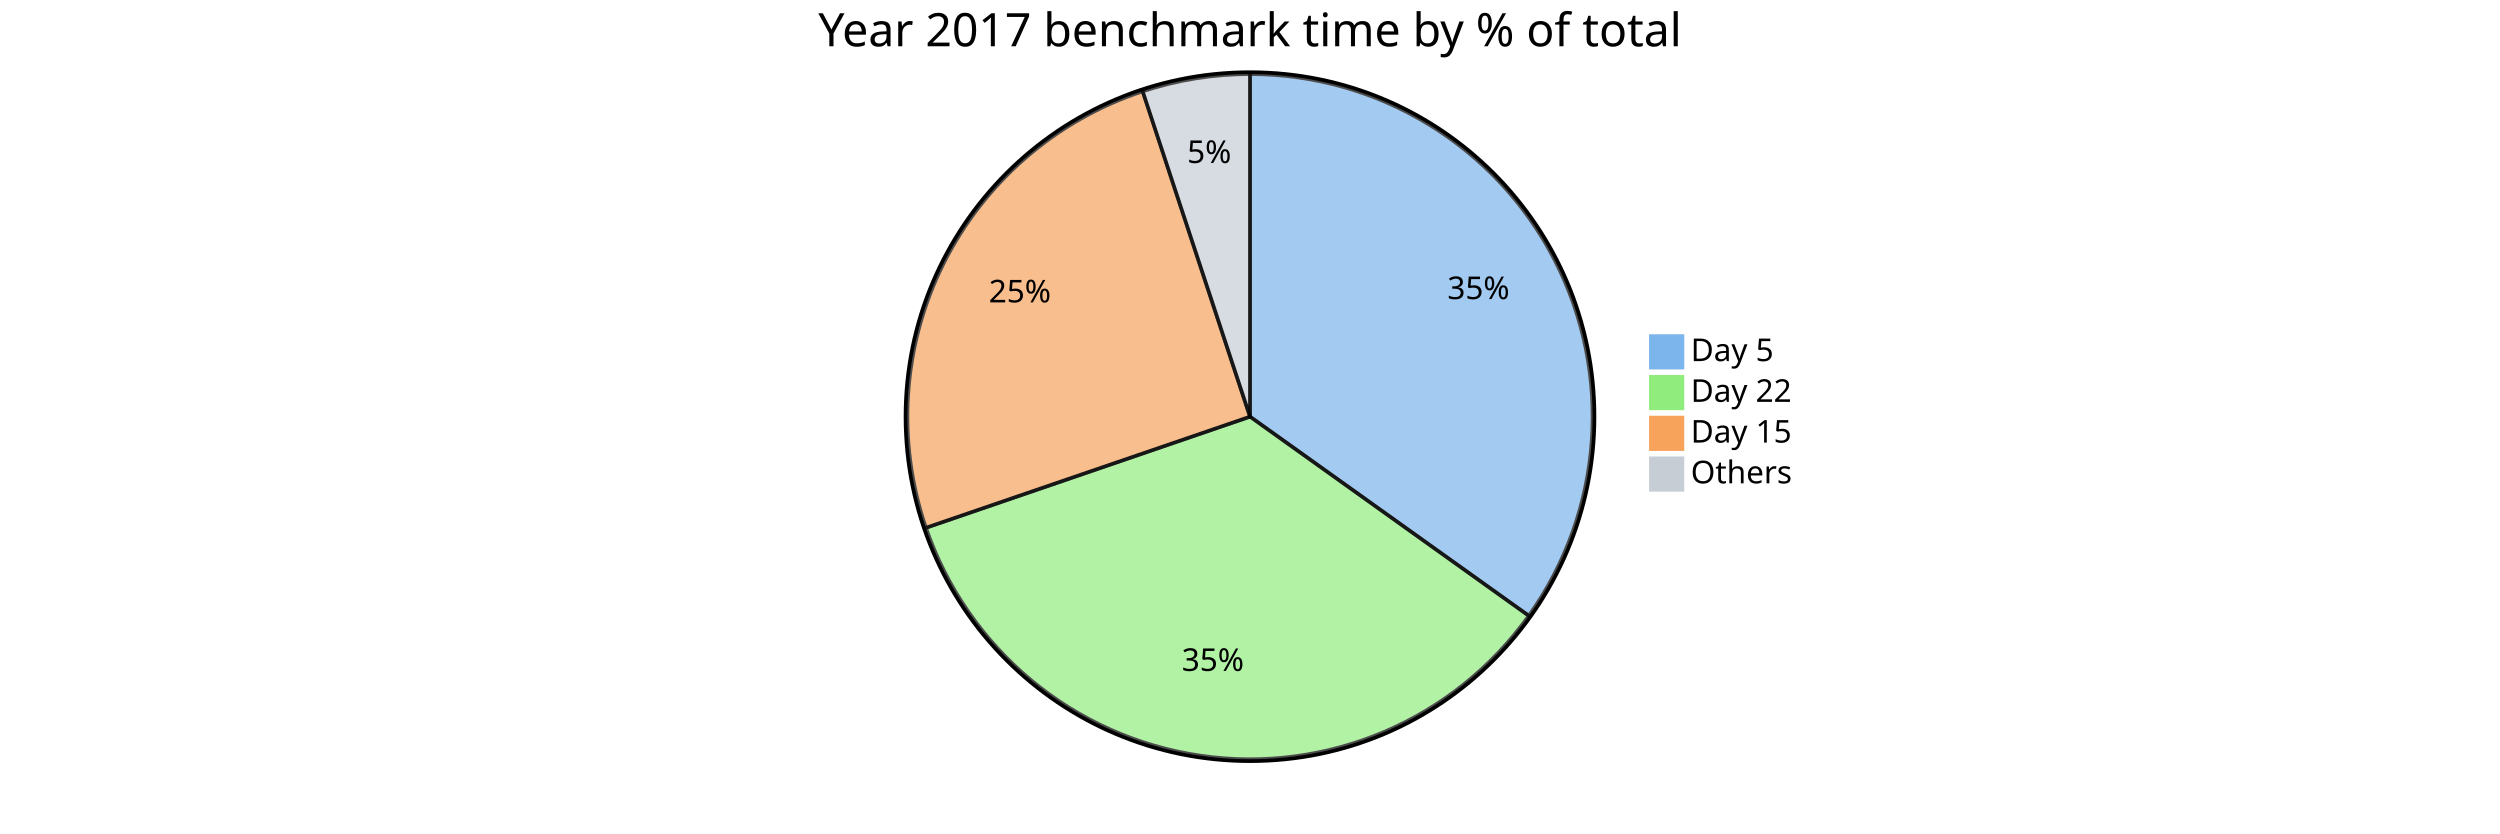
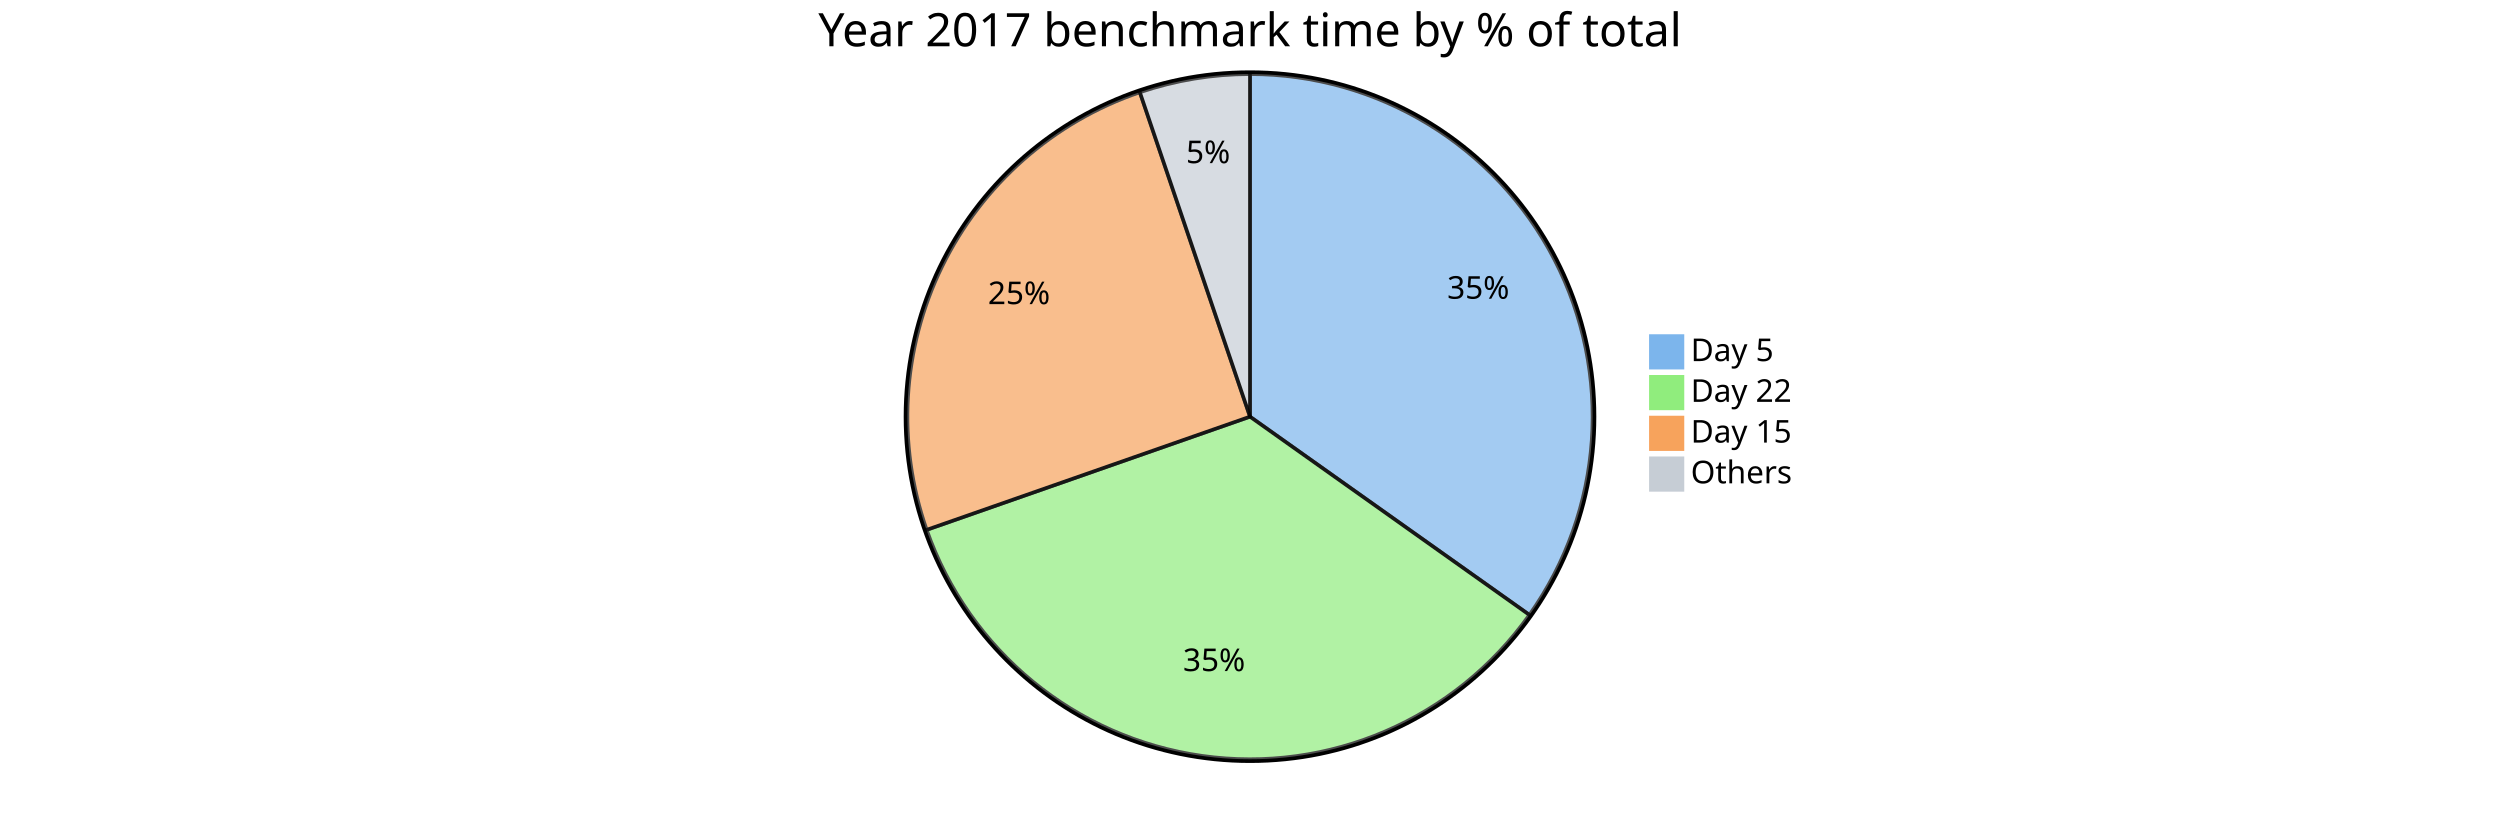
<svg xmlns="http://www.w3.org/2000/svg" viewBox="0 0 1350 450" preserveAspectRatio="xMidYMin">
  <style>
		text {font-family:sans-serif;font-size:17px;}
		.pieOuterCircle {stroke:black;stroke-width:2px;fill:none;}
		.pieCircle {stroke:black;stroke-width:2px;opacity:0.7;}
		.slice {text-anchor:middle;}
		.pieTitleText {text-anchor:middle;font-size:25px;}
	</style>
  <g transform="translate(675,225)">
    <circle class="pieOuterCircle" cx="0" cy="0" r="186" />
-     <path class="pieCircle" d="M0,-185A185,185,0,0,1,150.541,107.529L0,0Z" fill="#7cb5ec" />
-     <path class="pieCircle" d="M150.541,107.529A185,185,0,0,1,-175,60L0,0Z" fill="#90ed7d" />
-     <path class="pieCircle" d="M-175,60A185,185,0,0,1,-57.962,-175.685L0,0Z" fill="#f7a35c" />
-     <path class="pieCircle" d="M-57.962,-175.685A185,185,0,0,1,0,-185L0,0Z" fill="#c6cdd5" />
-     <text class="slice" style="text-anchor: middle;" transform="translate(123.372,-63.48952)">35%</text>
-     <text class="slice" style="text-anchor: middle;" transform="translate(-20.04477,137.2945)">35%</text>
-     <text class="slice" style="text-anchor: middle;" transform="translate(-124.2711,-61.71098)">25%</text>
-     <text class="slice" style="text-anchor: middle;" transform="translate(-22.01467,-136.9924)">5%</text>
+     <path class="pieCircle" d="M0,-185A185,185,0,0,1,150.884,107.047L0,0Z" fill="#7cb5ec" />
+     <path class="pieCircle" d="M150.884,107.047A185,185,0,0,1,-174.612,61.119L0,0Z" fill="#90ed7d" />
+     <path class="pieCircle" d="M-174.612,61.119A185,185,0,0,1,-59.49,-175.174L0,0Z" fill="#f7a35c" />
+     <path class="pieCircle" d="M-59.49,-175.174A185,185,0,0,1,0,-185L0,0Z" fill="#c6cdd5" />
+     <text class="slice" style="text-anchor: middle;" transform="translate(123.2702,-63.68684)">35%</text>
+     <text class="slice" style="text-anchor: middle;" transform="translate(-19.38551,137.3891)">35%</text>
+     <text class="slice" style="text-anchor: middle;" transform="translate(-124.7339,-60.77026)">25%</text>
+     <text class="slice" style="text-anchor: middle;" transform="translate(-22.61115,-136.8952)">5%</text>
    <text class="pieTitleText" x="0" y="-200">Year 2017 benchmark time by % of total</text>
    <g transform="translate(216,-44)">
      <rect height="18" style="fill: rgb(124, 181, 236); stroke: rgb(124, 181, 236);" width="18" />
      <text x="22" y="14">Day 5</text>
    </g>
    <g transform="translate(216,-22)">
      <rect height="18" style="fill: rgb(144, 237, 125); stroke: rgb(144, 237, 125);" width="18" />
      <text x="22" y="14">Day 22</text>
    </g>
    <g transform="translate(216,0)">
      <rect height="18" style="fill: rgb(247, 163, 92); stroke: rgb(247, 163, 92);" width="18" />
      <text x="22" y="14">Day 15</text>
    </g>
    <g transform="translate(216,22)">
      <rect height="18" style="fill: rgb(198, 205, 213); stroke: rgb(198, 205, 213);" width="18" />
      <text x="22" y="14">Others</text>
    </g>
  </g>
</svg>
